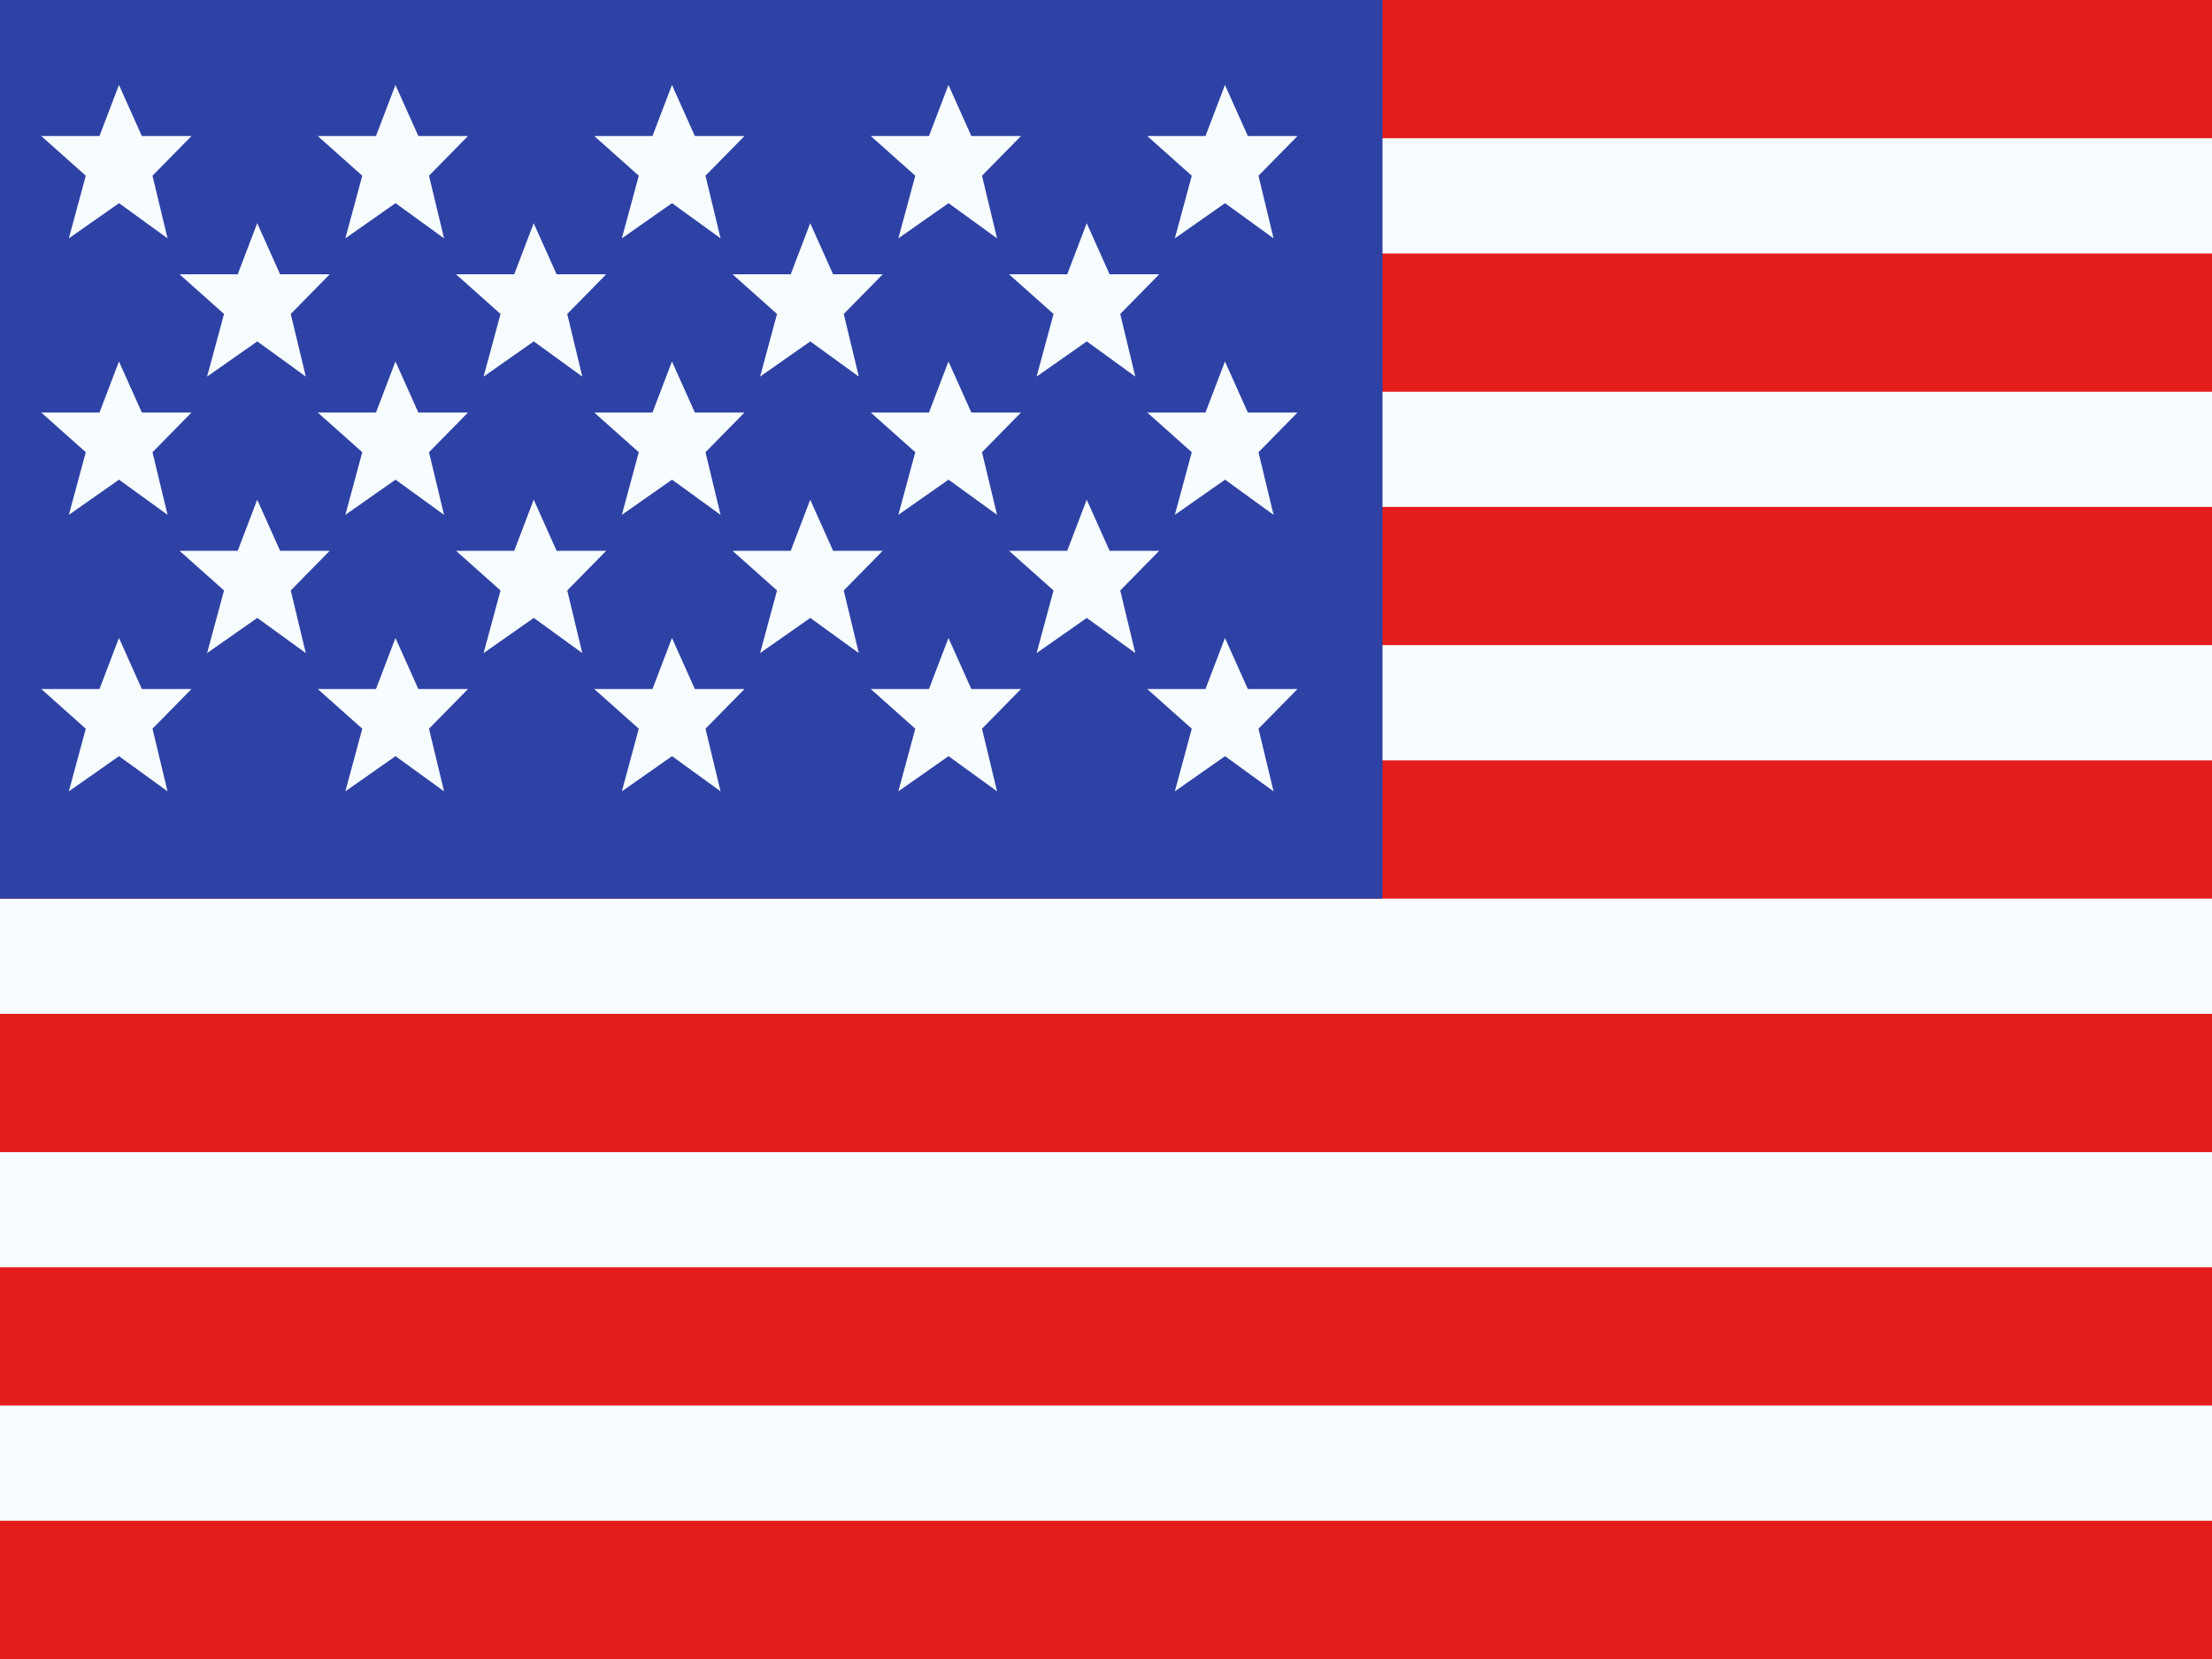
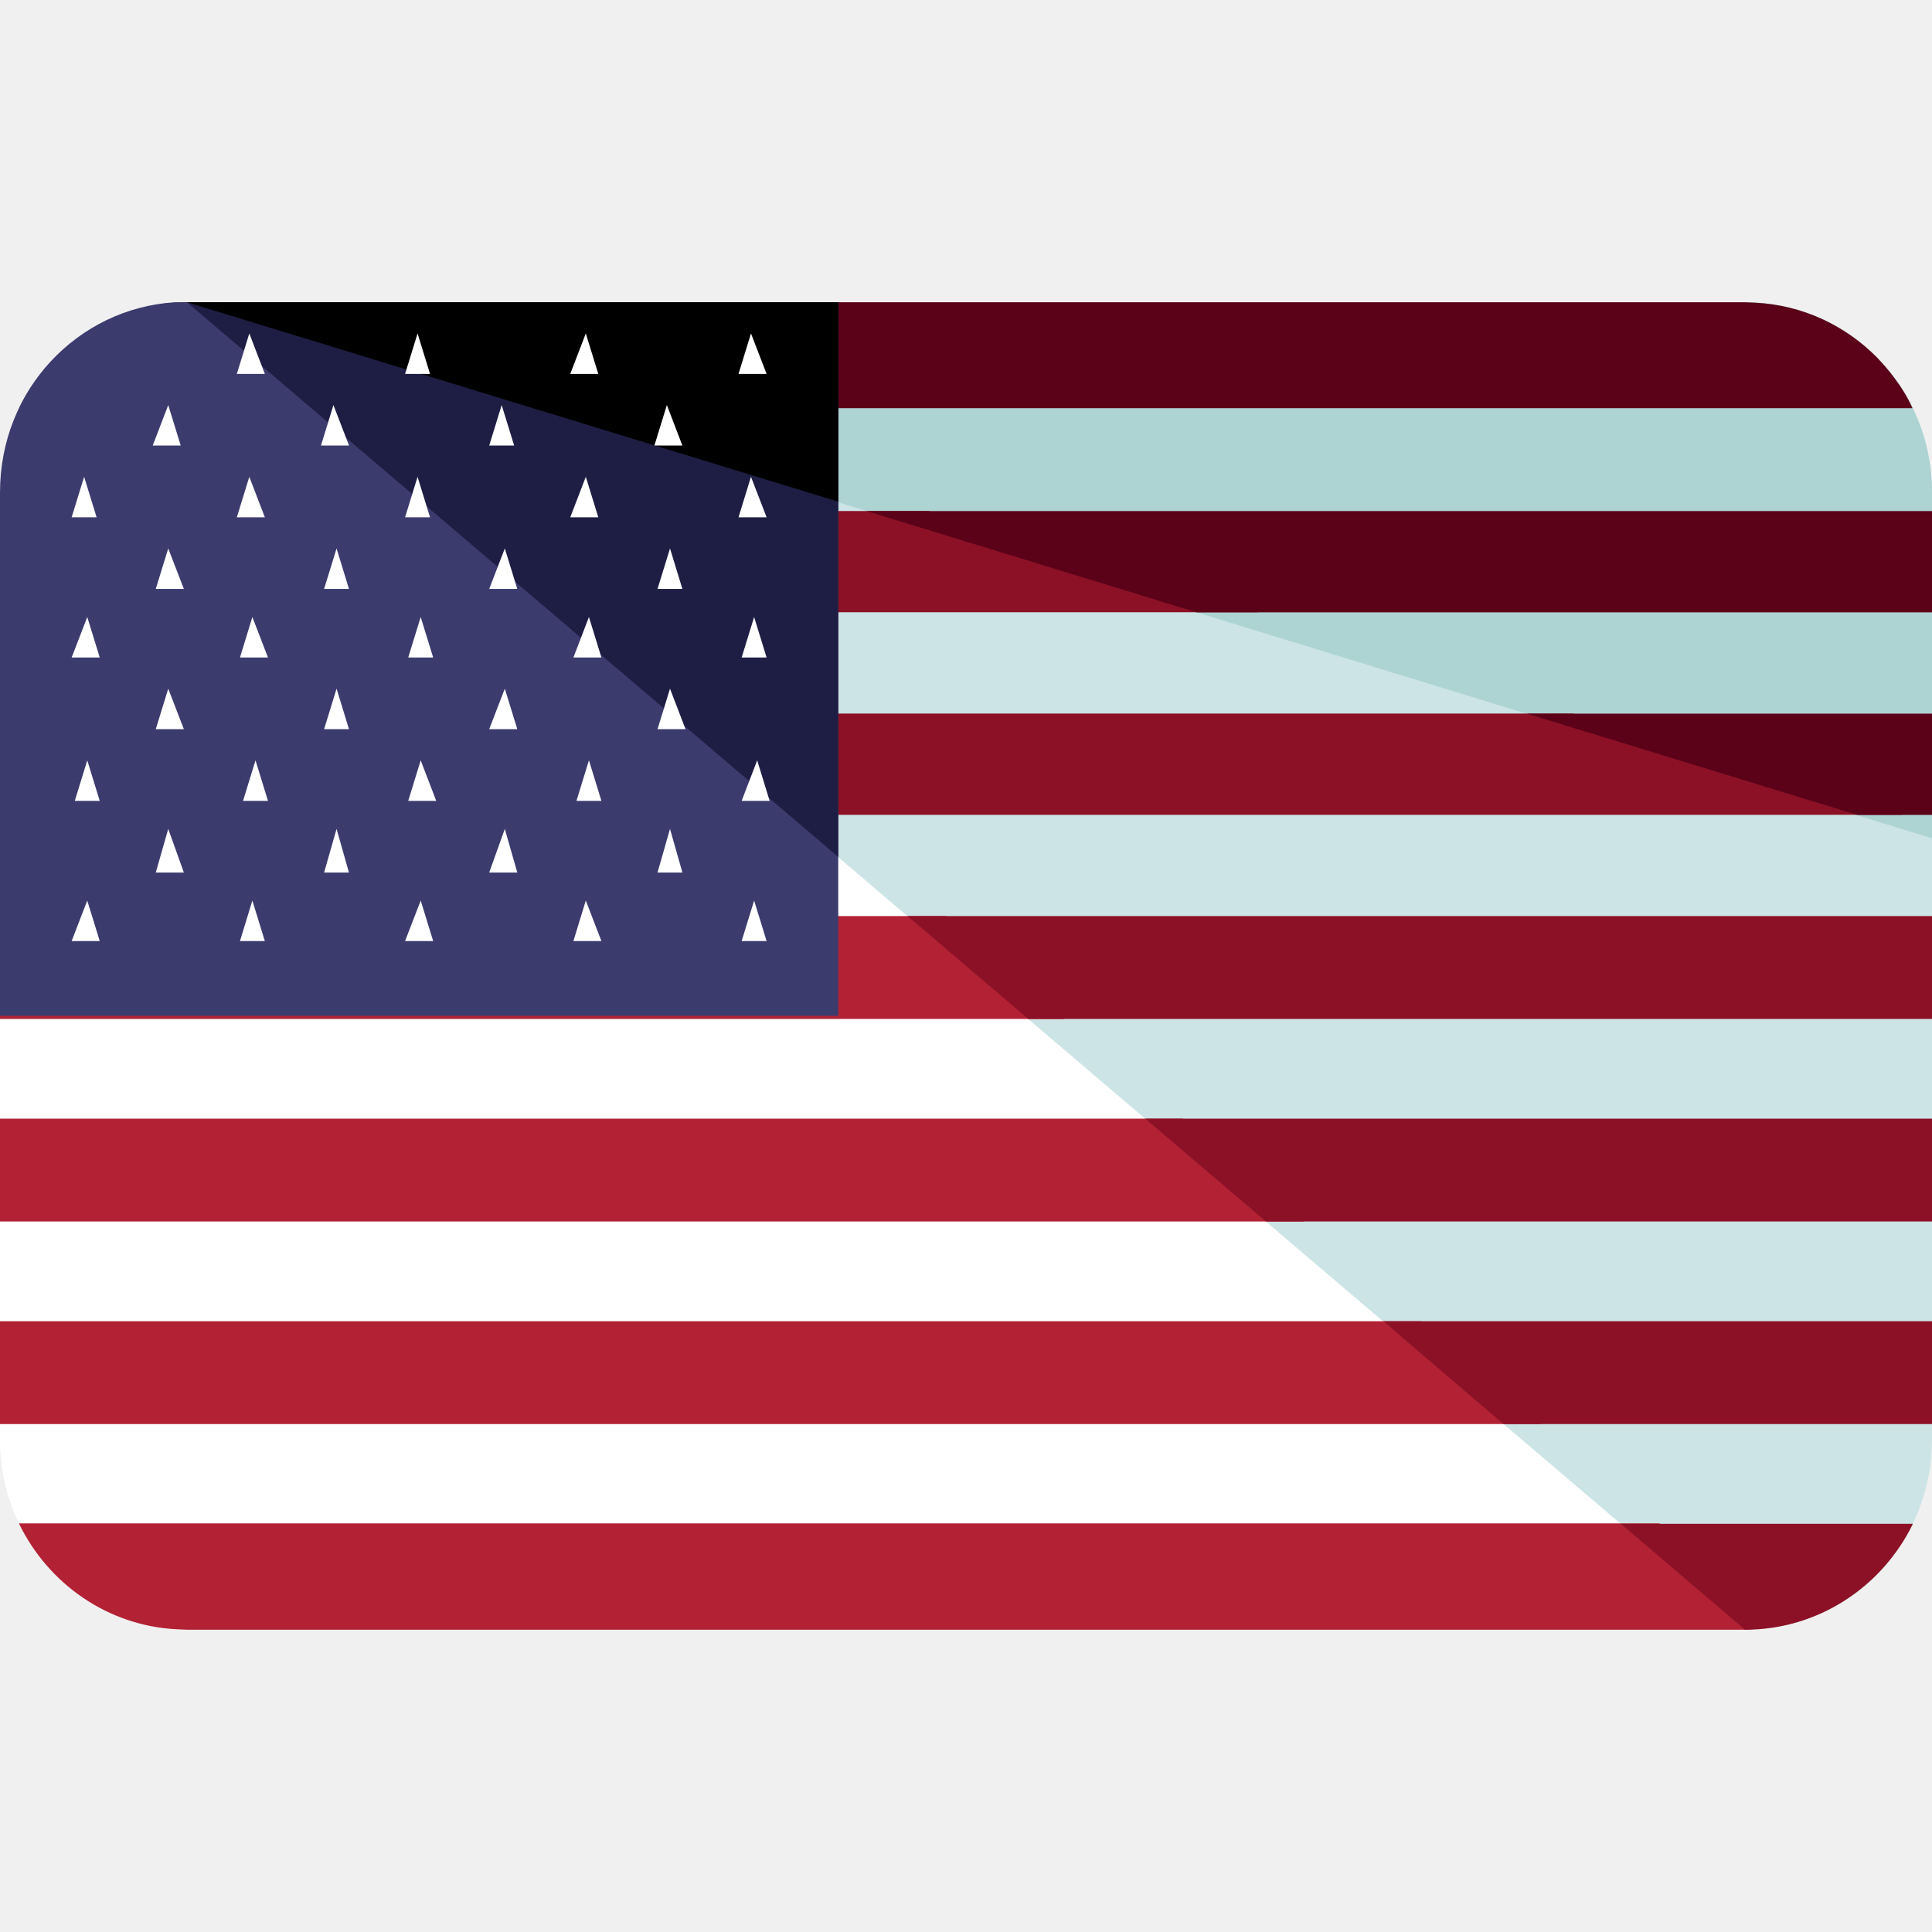
- <svg xmlns="http://www.w3.org/2000/svg" xmlns:xlink="http://www.w3.org/1999/xlink" width="32px" height="24px" viewBox="0 0 32 24" version="1.1">
+ <svg xmlns="http://www.w3.org/2000/svg" width="24" height="24" viewBox="0 0 24 24" fill="none">
+   <g clip-path="url(#clip0_321_685)">
+     <path d="M24 17.884C24 19.2 22.955 20.245 21.677 20.245H2.323C1.045 20.245 0 19.2 0 17.884V6.116C0 4.8 1.045 3.997 2.323 3.997H21.677C22.955 3.997 24 4.8 24 6.116V17.884Z" fill="white" />
+     <path d="M21.677 3.755H2.323L21.677 20.245C22.955 20.245 24 19.2 24 17.884V6.116C24 4.8 22.955 3.755 21.677 3.755Z" fill="#CCE4E5" />
+     <path d="M21.677 3.755H2.323L24 10.413V6.116C24 4.8 22.955 3.755 21.677 3.755Z" fill="#AED3D3" />
+     <path d="M0.237 18.929C0.6 19.674 1.336 20.196 2.197 20.24C2.24 20.24 2.279 20.245 2.323 20.245H21.692C21.692 20.245 21.861 20.23 21.915 20.211C21.997 20.182 22.006 20.114 21.944 20.061L21.924 20.042L20.613 18.924H0.237V18.929Z" fill="#B22234" />
+     <path d="M5.85 6.348H0V7.606H7.326L5.85 6.348Z" fill="#B22234" />
+     <path d="M8.802 8.864H0V10.122H10.282L8.802 8.864Z" fill="#B22234" />
+     <path d="M11.748 11.38H0V12.658H13.219L11.748 11.38Z" fill="#B22234" />
+     <path d="M14.69 13.896H0V15.174H16.2L14.69 13.896Z" fill="#B22234" />
+     <path d="M18.068 16.756L17.661 16.413H0V17.69H19.142L18.068 16.756Z" fill="#B22234" />
+     <path d="M11.536 6.348H5.366L6.842 7.606H15.639L11.536 6.348Z" fill="#8C1126" />
+     <path d="M9.798 10.122H23.637L19.539 8.864H8.318L9.798 10.122Z" fill="#8C1126" />
+     <path d="M12.774 12.658H24V11.38H11.274L12.774 12.658Z" fill="#8C1126" />
+     <path d="M15.726 15.174H24V13.896H14.226L15.726 15.174Z" fill="#8C1126" />
+     <path d="M17.584 16.756L18.677 17.69H24V16.413H17.187L17.584 16.756Z" fill="#8C1126" />
+     <path d="M10.766 6.349L13.839 7.292L14.865 7.607H24V6.349H10.766Z" fill="#5B0218" />
+     <path d="M18.968 8.865L23.071 10.123H24V8.865H18.968Z" fill="#5B0218" />
+     <path d="M23.535 4.698C23.468 4.606 23.395 4.524 23.318 4.442C22.926 4.045 22.394 3.789 21.803 3.76C21.765 3.76 21.721 3.755 21.682 3.755H2.323C1.689 3.755 1.089 4.04 0.658 4.466C0.489 4.645 0.344 4.848 0.237 5.071H3.866H6.605H23.758C23.7 4.94 23.623 4.815 23.535 4.698Z" fill="#5B0218" />
+     <path d="M23.763 18.929H20.134L21.677 20.245C22.587 20.245 23.381 19.713 23.763 18.929Z" fill="#8C1126" />
+     <path d="M0 6.116V12.619H10.413V3.755H2.168C0.968 3.832 0 4.839 0 6.116Z" fill="#3C3B6E" />
+     <path d="M10.413 10.645V3.755H2.323L10.413 10.645Z" fill="#1E1E44" />
+     <path d="M10.413 6.232V3.755H2.323L10.413 6.232Z" fill="black" />
+     <path d="M2.942 4.645L3.097 4.142L3.29 4.645H2.942Z" fill="white" />
+     <path d="M5.032 4.645L5.187 4.142L5.342 4.645H5.032Z" fill="white" />
+     <path d="M7.084 4.645L7.277 4.142L7.432 4.645H7.084Z" fill="white" />
+     <path d="M9.174 4.645L9.329 4.142L9.523 4.645H9.174Z" fill="white" />
+     <path d="M1.897 5.535L2.09 5.032L2.245 5.535H1.897Z" fill="white" />
+     <path d="M3.987 5.535L4.142 5.032L4.336 5.535H3.987Z" fill="white" />
+     <path d="M6.077 5.535L6.232 5.032L6.387 5.535H6.077Z" fill="white" />
+     <path d="M8.129 5.535L8.284 5.032L8.477 5.535H8.129Z" fill="white" />
+     <path d="M0.89 6.426L1.045 5.923L1.2 6.426H0.89Z" fill="white" />
+     <path d="M2.942 6.426L3.097 5.923L3.29 6.426H2.942Z" fill="white" />
+     <path d="M5.032 6.426L5.187 5.923L5.342 6.426H5.032Z" fill="white" />
+     <path d="M7.084 6.426L7.277 5.923L7.432 6.426H7.084Z" fill="white" />
+     <path d="M9.174 6.426L9.329 5.923L9.523 6.426H9.174Z" fill="white" />
+     <path d="M1.935 7.316L2.09 6.813L2.284 7.316H1.935Z" fill="white" />
+     <path d="M4.026 7.316L4.181 6.813L4.335 7.316H4.026Z" fill="white" />
+     <path d="M6.077 7.316L6.271 6.813L6.426 7.316H6.077Z" fill="white" />
+     <path d="M8.168 7.316L8.323 6.813L8.477 7.316H8.168Z" fill="white" />
+     <path d="M0.89 8.168L1.084 7.665L1.239 8.168H0.89Z" fill="white" />
+     <path d="M2.981 8.168L3.135 7.665L3.329 8.168H2.981Z" fill="white" />
+     <path d="M5.071 8.168L5.226 7.665L5.381 8.168H5.071Z" fill="white" />
+     <path d="M7.123 8.168L7.316 7.665L7.471 8.168H7.123Z" fill="white" />
+     <path d="M9.213 8.168L9.368 7.665L9.523 8.168H9.213Z" fill="white" />
+     <path d="M1.935 9.058L2.09 8.555L2.284 9.058H1.935Z" fill="white" />
+     <path d="M4.026 9.058L4.181 8.555L4.335 9.058H4.026Z" fill="white" />
+     <path d="M6.077 9.058L6.271 8.555L6.426 9.058H6.077Z" fill="white" />
+     <path d="M8.168 9.058L8.323 8.555L8.516 9.058H8.168Z" fill="white" />
+     <path d="M0.929 9.949L1.084 9.445L1.239 9.949H0.929Z" fill="white" />
+     <path d="M3.019 9.949L3.174 9.445L3.329 9.949H3.019Z" fill="white" />
+     <path d="M5.071 9.949L5.226 9.445L5.419 9.949H5.071Z" fill="white" />
+     <path d="M7.161 9.949L7.316 9.445L7.471 9.949H7.161Z" fill="white" />
+     <path d="M9.213 9.949L9.406 9.445L9.561 9.949H9.213Z" fill="white" />
+     <path d="M1.935 10.839L2.09 10.297L2.284 10.839H1.935Z" fill="white" />
+     <path d="M4.026 10.839L4.181 10.297L4.335 10.839H4.026Z" fill="white" />
+     <path d="M6.077 10.839L6.271 10.297L6.426 10.839H6.077Z" fill="white" />
+     <path d="M8.168 10.839L8.323 10.297L8.477 10.839H8.168Z" fill="white" />
+     <path d="M0.89 11.69L1.084 11.187L1.239 11.69H0.89Z" fill="white" />
+     <path d="M2.981 11.69L3.135 11.187L3.29 11.69H2.981Z" fill="white" />
+     <path d="M5.032 11.69L5.226 11.187L5.381 11.69H5.032Z" fill="white" />
+     <path d="M7.123 11.69L7.277 11.187L7.471 11.69H7.123Z" fill="white" />
+     <path d="M9.213 11.69L9.368 11.187L9.523 11.69H9.213Z" fill="white" />
+   </g>
  <defs>
-     <rect id="path-1" x="0" y="0" width="32" height="24" />
+     <clipPath id="clip0_321_685">
+       <rect width="24" height="24" fill="white" />
+     </clipPath>
  </defs>
-   <g id="Symbols" stroke="none" stroke-width="1" fill="none" fill-rule="evenodd">
-     <g id="flag">
-       <mask id="mask-2" fill="white">
-         <use xlink:href="#path-1" />
-       </mask>
-       <g id="mask" />
-       <g id="contents" mask="url(#mask-2)">
-         <polygon id="middle" fill="#F7FCFF" points="0 0 32 0 32 24 0 24" />
-         <rect id="Combined-Shape" fill="#E31D1C" x="0" y="14.667" width="32" height="2" />
-         <rect id="Combined-Shape" fill="#E31D1C" x="0" y="18.333" width="32" height="2" />
-         <rect id="Combined-Shape" fill="#E31D1C" x="0" y="7.333" width="32" height="2" />
-         <rect id="Combined-Shape" fill="#E31D1C" x="0" y="22" width="32" height="2" />
-         <rect id="Combined-Shape" fill="#E31D1C" x="0" y="11" width="32" height="2" />
-         <rect id="Combined-Shape" fill="#E31D1C" x="0" y="0" width="32" height="2" />
-         <rect id="Combined-Shape" fill="#E31D1C" x="0" y="3.667" width="32" height="2" />
-         <rect id="Rectangle-82" fill="#2E42A5" x="0" y="0" width="20" height="13" />
-         <path d="M1.721,9.229 L2.052,9.968 L2.77,9.968 L2.206,10.542 L2.424,11.448 L1.722,10.939 L0.996,11.448 L1.241,10.542 L0.597,9.968 L1.439,9.968 L1.721,9.229 Z M5.721,9.229 L6.052,9.968 L6.77,9.968 L6.206,10.542 L6.424,11.448 L5.722,10.939 L4.996,11.448 L5.241,10.542 L4.597,9.968 L5.439,9.968 L5.721,9.229 Z M9.721,9.229 L10.052,9.968 L10.77,9.968 L10.206,10.542 L10.424,11.448 L9.722,10.939 L8.996,11.448 L9.241,10.542 L8.597,9.968 L9.439,9.968 L9.721,9.229 Z M13.721,9.229 L14.052,9.968 L14.77,9.968 L14.206,10.542 L14.424,11.448 L13.722,10.939 L12.996,11.448 L13.241,10.542 L12.597,9.968 L13.439,9.968 L13.721,9.229 Z M17.721,9.229 L18.052,9.968 L18.77,9.968 L18.206,10.542 L18.424,11.448 L17.722,10.939 L16.996,11.448 L17.241,10.542 L16.597,9.968 L17.439,9.968 L17.721,9.229 Z M3.721,7.229 L4.052,7.968 L4.77,7.968 L4.206,8.542 L4.424,9.448 L3.722,8.939 L2.996,9.448 L3.241,8.542 L2.597,7.968 L3.439,7.968 L3.721,7.229 Z M7.721,7.229 L8.052,7.968 L8.77,7.968 L8.206,8.542 L8.424,9.448 L7.722,8.939 L6.996,9.448 L7.241,8.542 L6.597,7.968 L7.439,7.968 L7.721,7.229 Z M11.721,7.229 L12.052,7.968 L12.77,7.968 L12.206,8.542 L12.424,9.448 L11.722,8.939 L10.996,9.448 L11.241,8.542 L10.597,7.968 L11.439,7.968 L11.721,7.229 Z M15.721,7.229 L16.052,7.968 L16.77,7.968 L16.206,8.542 L16.424,9.448 L15.722,8.939 L14.996,9.448 L15.241,8.542 L14.597,7.968 L15.439,7.968 L15.721,7.229 Z M9.721,5.229 L10.052,5.968 L10.77,5.968 L10.206,6.542 L10.424,7.448 L9.722,6.939 L8.996,7.448 L9.241,6.542 L8.597,5.968 L9.439,5.968 L9.721,5.229 Z M13.721,5.229 L14.052,5.968 L14.77,5.968 L14.206,6.542 L14.424,7.448 L13.722,6.939 L12.996,7.448 L13.241,6.542 L12.597,5.968 L13.439,5.968 L13.721,5.229 Z M1.721,5.229 L2.052,5.968 L2.77,5.968 L2.206,6.542 L2.424,7.448 L1.722,6.939 L0.996,7.448 L1.241,6.542 L0.597,5.968 L1.439,5.968 L1.721,5.229 Z M5.721,5.229 L6.052,5.968 L6.77,5.968 L6.206,6.542 L6.424,7.448 L5.722,6.939 L4.996,7.448 L5.241,6.542 L4.597,5.968 L5.439,5.968 L5.721,5.229 Z M17.721,5.229 L18.052,5.968 L18.77,5.968 L18.206,6.542 L18.424,7.448 L17.722,6.939 L16.996,7.448 L17.241,6.542 L16.597,5.968 L17.439,5.968 L17.721,5.229 Z M3.721,3.229 L4.052,3.968 L4.77,3.968 L4.206,4.542 L4.424,5.448 L3.722,4.939 L2.996,5.448 L3.241,4.542 L2.597,3.968 L3.439,3.968 L3.721,3.229 Z M7.721,3.229 L8.052,3.968 L8.77,3.968 L8.206,4.542 L8.424,5.448 L7.722,4.939 L6.996,5.448 L7.241,4.542 L6.597,3.968 L7.439,3.968 L7.721,3.229 Z M11.721,3.229 L12.052,3.968 L12.77,3.968 L12.206,4.542 L12.424,5.448 L11.722,4.939 L10.996,5.448 L11.241,4.542 L10.597,3.968 L11.439,3.968 L11.721,3.229 Z M15.721,3.229 L16.052,3.968 L16.77,3.968 L16.206,4.542 L16.424,5.448 L15.722,4.939 L14.996,5.448 L15.241,4.542 L14.597,3.968 L15.439,3.968 L15.721,3.229 Z M1.721,1.229 L2.052,1.968 L2.77,1.968 L2.206,2.542 L2.424,3.448 L1.722,2.939 L0.996,3.448 L1.241,2.542 L0.597,1.968 L1.439,1.968 L1.721,1.229 Z M5.721,1.229 L6.052,1.968 L6.77,1.968 L6.206,2.542 L6.424,3.448 L5.722,2.939 L4.996,3.448 L5.241,2.542 L4.597,1.968 L5.439,1.968 L5.721,1.229 Z M9.721,1.229 L10.052,1.968 L10.77,1.968 L10.206,2.542 L10.424,3.448 L9.722,2.939 L8.996,3.448 L9.241,2.542 L8.597,1.968 L9.439,1.968 L9.721,1.229 Z M13.721,1.229 L14.052,1.968 L14.77,1.968 L14.206,2.542 L14.424,3.448 L13.722,2.939 L12.996,3.448 L13.241,2.542 L12.597,1.968 L13.439,1.968 L13.721,1.229 Z M17.721,1.229 L18.052,1.968 L18.77,1.968 L18.206,2.542 L18.424,3.448 L17.722,2.939 L16.996,3.448 L17.241,2.542 L16.597,1.968 L17.439,1.968 L17.721,1.229 Z" id="Combined-Shape" fill="#F7FCFF" />
-       </g>
-     </g>
-   </g>
</svg>
